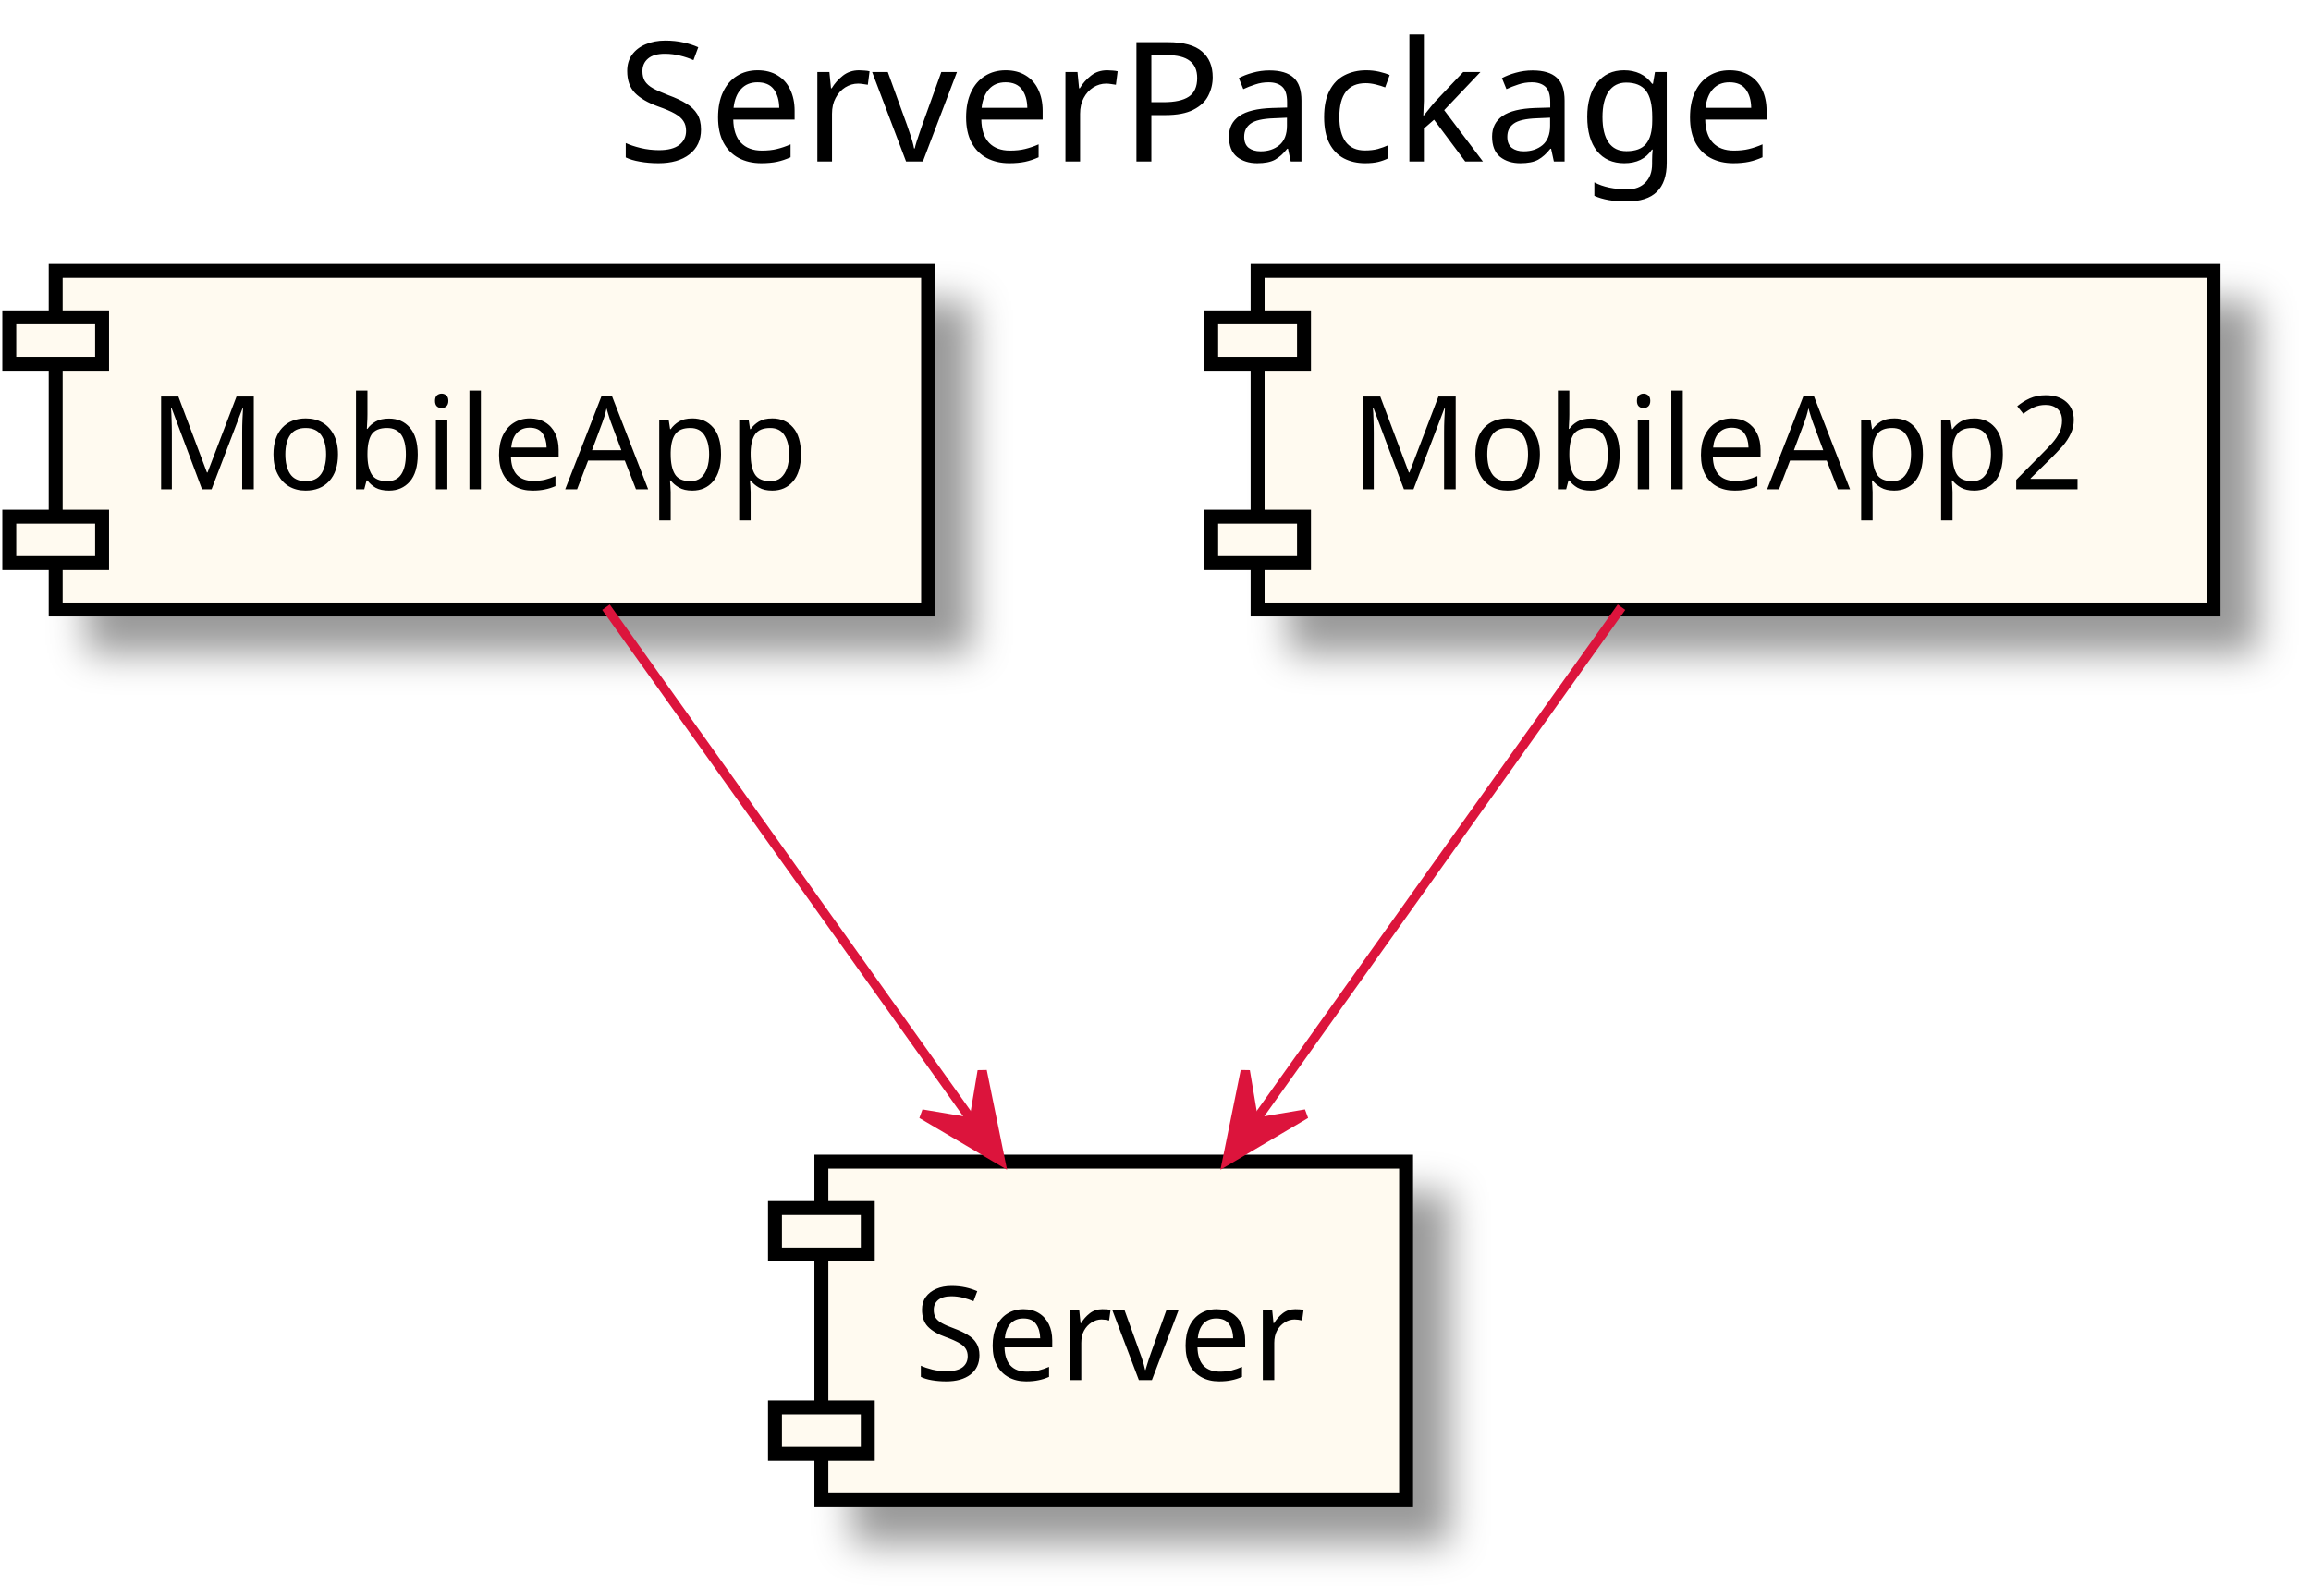
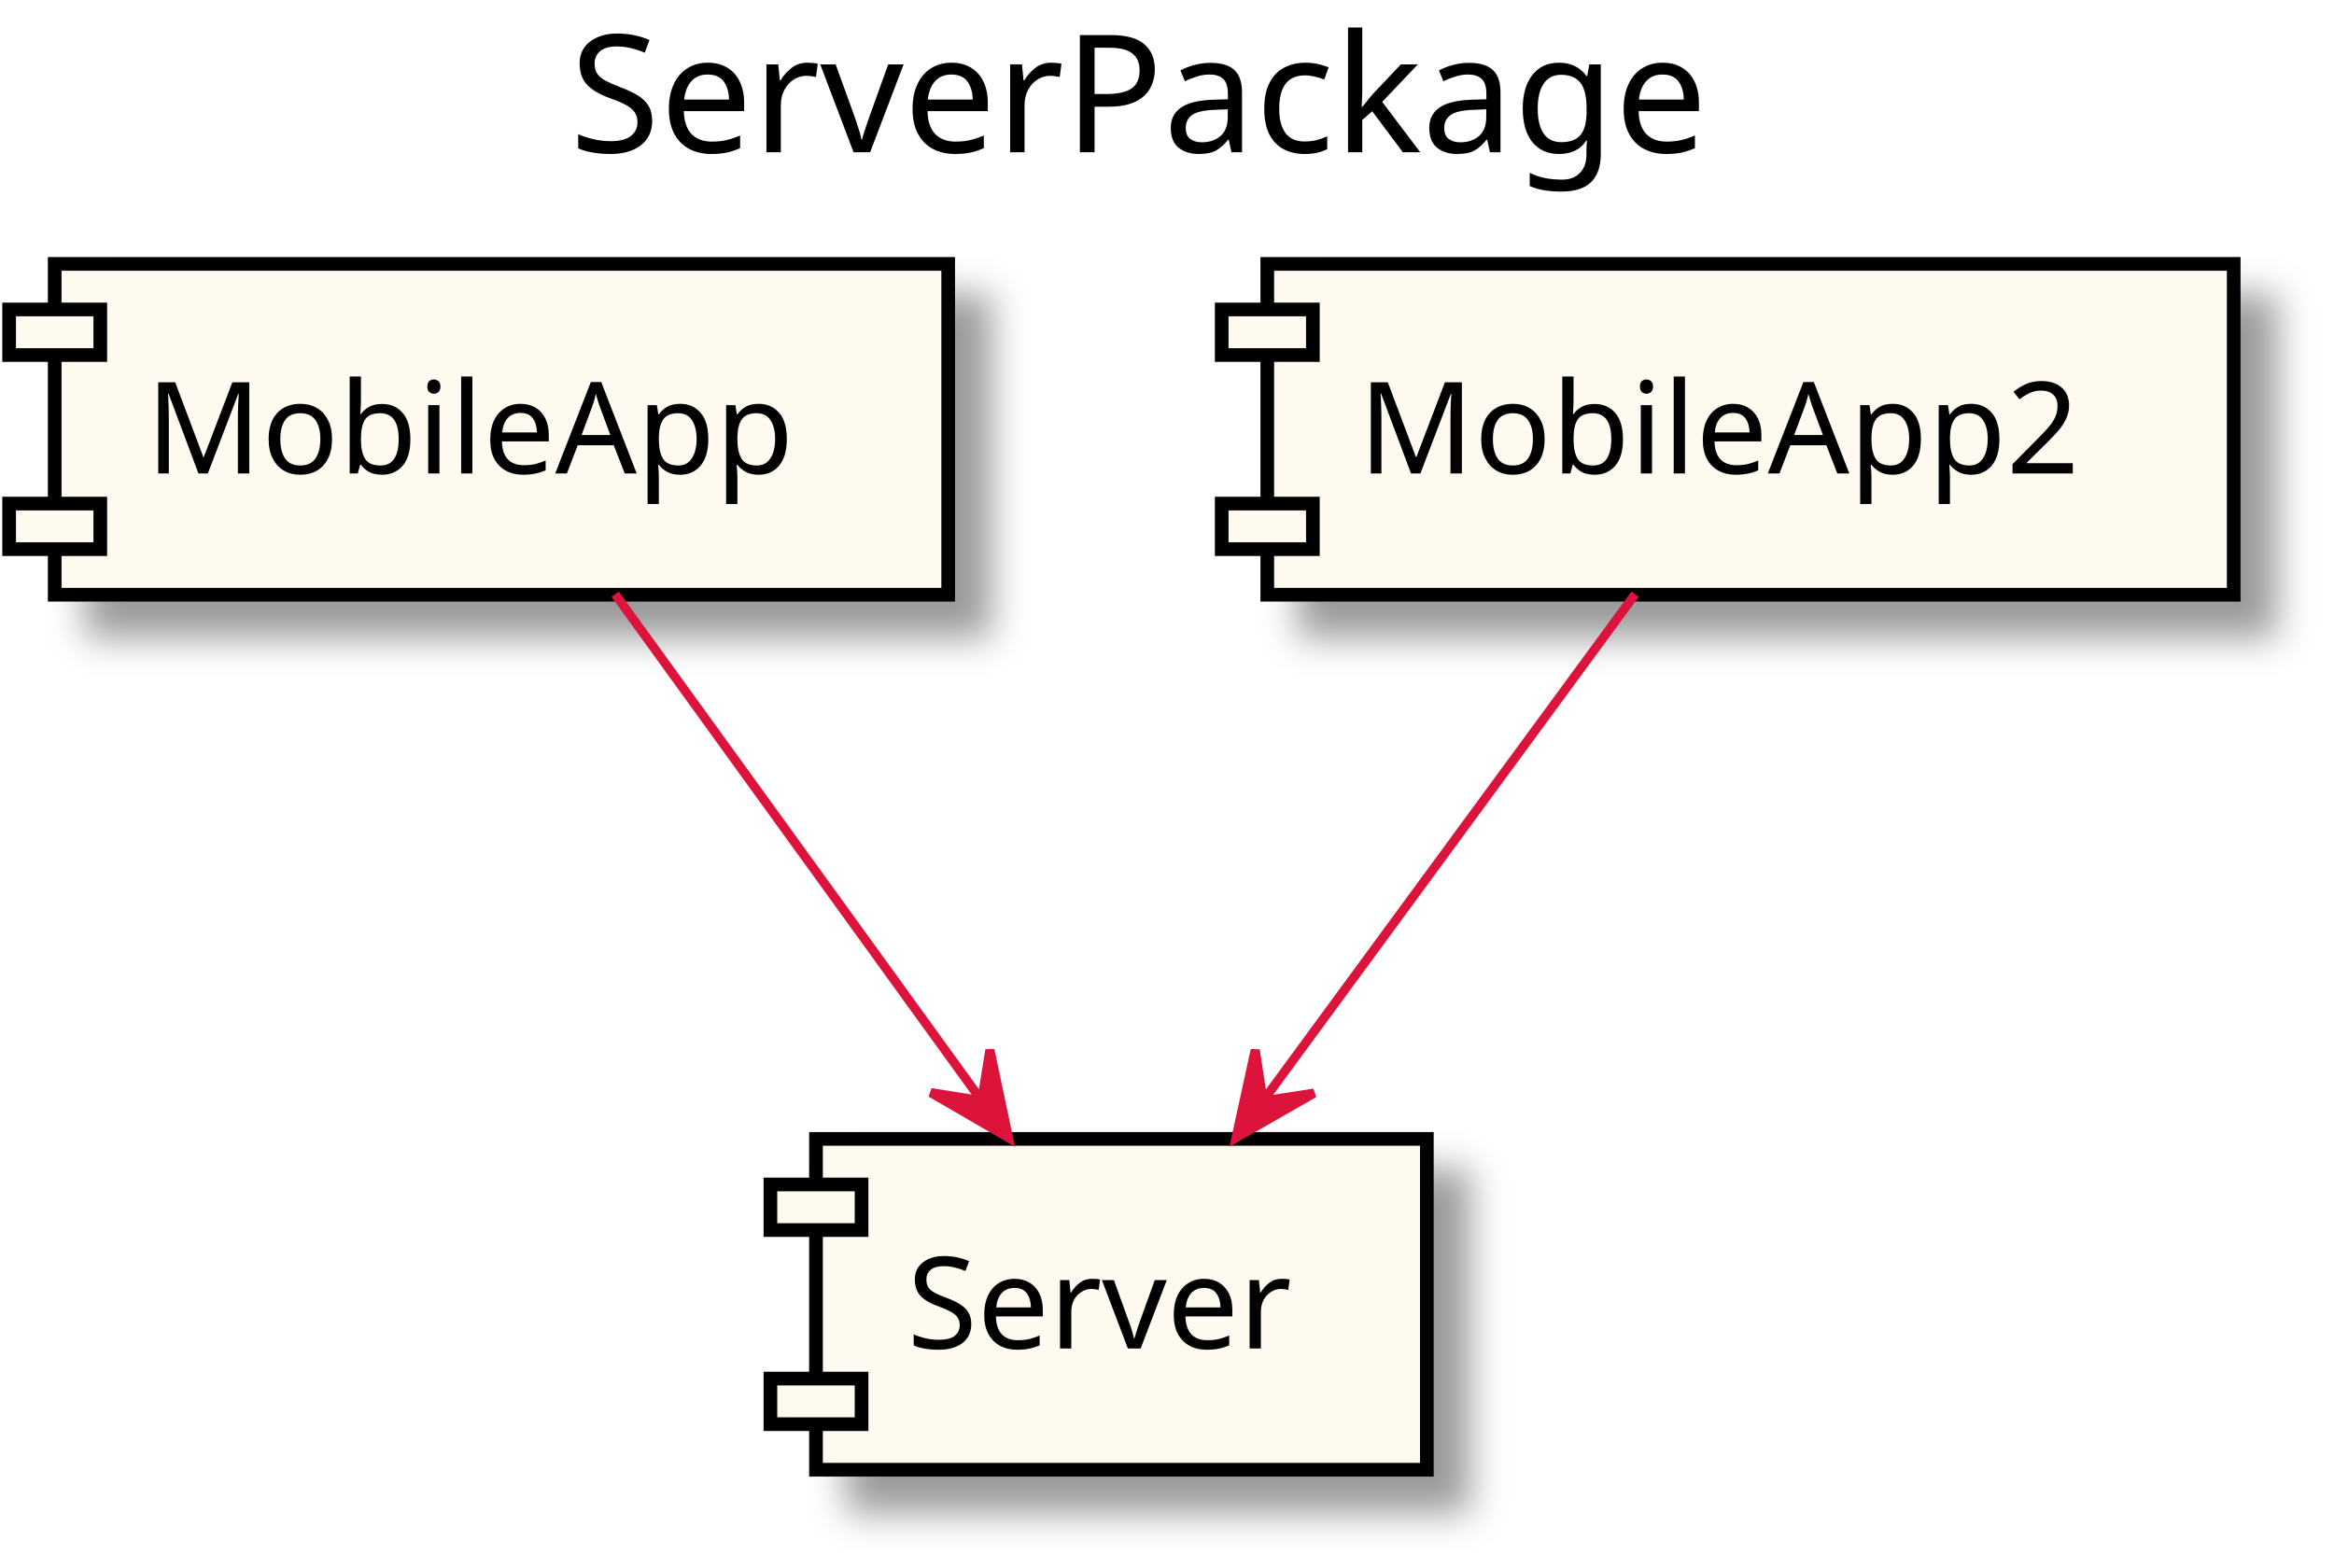
- <svg xmlns="http://www.w3.org/2000/svg" contentScriptType="application/ecmascript" contentStyleType="text/css" height="172px" preserveAspectRatio="none" style="width:249px;height:172px;" version="1.1" viewBox="0 0 249 172" width="249px" zoomAndPan="magnify">
+ <svg xmlns="http://www.w3.org/2000/svg" contentScriptType="application/ecmascript" contentStyleType="text/css" height="172px" preserveAspectRatio="none" style="width:256px;height:172px;" version="1.1" viewBox="0 0 256 172" width="256px" zoomAndPan="magnify">
  <defs>
-     <filter height="300%" id="fq0hjxf8u4d1e" width="300%" x="-1" y="-1">
+     <filter height="300%" id="fyynbsgpz9vg8" width="300%" x="-1" y="-1">
      <feGaussianBlur result="blurOut" stdDeviation="2.0" />
      <feColorMatrix in="blurOut" result="blurOut2" type="matrix" values="0 0 0 0 0 0 0 0 0 0 0 0 0 0 0 0 0 0 .4 0" />
      <feOffset dx="4.0" dy="4.0" in="blurOut2" result="blurOut3" />
      <feBlend in="SourceGraphic" in2="blurOut3" mode="normal" />
    </filter>
  </defs>
  <g>
-     <text fill="#000000" font-family="sans-serif" font-size="18" lengthAdjust="spacingAndGlyphs" textLength="124" x="66.5" y="17.402">ServerPackage</text>
-     <rect fill="#FFFAF0" filter="url(#fq0hjxf8u4d1e)" height="36.488" style="stroke: #000000; stroke-width: 1.5;" width="94" x="6" y="29.199" />
-     <rect fill="#FFFAF0" height="5" style="stroke: #000000; stroke-width: 1.5;" width="10" x="1" y="34.199" />
-     <rect fill="#FFFAF0" height="5" style="stroke: #000000; stroke-width: 1.5;" width="10" x="1" y="55.688" />
-     <text fill="#000000" font-family="sans-serif" font-size="14" lengthAdjust="spacingAndGlyphs" textLength="74" x="16" y="52.734">MobileApp</text>
-     <rect fill="#FFFAF0" filter="url(#fq0hjxf8u4d1e)" height="36.488" style="stroke: #000000; stroke-width: 1.5;" width="63" x="88.5" y="125.199" />
-     <rect fill="#FFFAF0" height="5" style="stroke: #000000; stroke-width: 1.5;" width="10" x="83.5" y="130.199" />
-     <rect fill="#FFFAF0" height="5" style="stroke: #000000; stroke-width: 1.5;" width="10" x="83.5" y="151.688" />
-     <text fill="#000000" font-family="sans-serif" font-size="14" lengthAdjust="spacingAndGlyphs" textLength="43" x="98.5" y="148.734">Server</text>
-     <rect fill="#FFFAF0" filter="url(#fq0hjxf8u4d1e)" height="36.488" style="stroke: #000000; stroke-width: 1.5;" width="103" x="135.5" y="29.199" />
-     <rect fill="#FFFAF0" height="5" style="stroke: #000000; stroke-width: 1.5;" width="10" x="130.5" y="34.199" />
-     <rect fill="#FFFAF0" height="5" style="stroke: #000000; stroke-width: 1.5;" width="10" x="130.5" y="55.688" />
-     <text fill="#000000" font-family="sans-serif" font-size="14" lengthAdjust="spacingAndGlyphs" textLength="83" x="145.5" y="52.734">MobileApp2</text>
-     <path d="M65.29,65.439 C76.43,81.079 92.9,104.179 104.85,120.949 " fill="none" id="_0-&gt;_1" style="stroke: #DC143C; stroke-width: 1.0;" />
-     <polygon fill="#DC143C" points="107.79,125.069,105.827,115.418,104.889,120.997,99.311,120.059,107.79,125.069" style="stroke: #DC143C; stroke-width: 1.0;" />
-     <path d="M174.71,65.439 C163.57,81.079 147.1,104.179 135.15,120.949 " fill="none" id="_2-&gt;_1" style="stroke: #DC143C; stroke-width: 1.0;" />
-     <polygon fill="#DC143C" points="132.21,125.069,140.689,120.059,135.111,120.997,134.173,115.418,132.21,125.069" style="stroke: #DC143C; stroke-width: 1.0;" />
+     <text fill="#000000" font-family="sans-serif" font-size="18" lengthAdjust="spacingAndGlyphs" textLength="138" x="62.5" y="16.708">ServerPackage</text>
+     <rect fill="#FFFAF0" filter="url(#fyynbsgpz9vg8)" height="36.297" style="stroke: #000000; stroke-width: 1.5;" width="98" x="6" y="28.953" />
+     <rect fill="#FFFAF0" height="5" style="stroke: #000000; stroke-width: 1.5;" width="10" x="1" y="33.953" />
+     <rect fill="#FFFAF0" height="5" style="stroke: #000000; stroke-width: 1.5;" width="10" x="1" y="55.25" />
+     <text fill="#000000" font-family="sans-serif" font-size="14" lengthAdjust="spacingAndGlyphs" textLength="78" x="16" y="51.948">MobileApp</text>
+     <rect fill="#FFFAF0" filter="url(#fyynbsgpz9vg8)" height="36.297" style="stroke: #000000; stroke-width: 1.5;" width="67" x="89.5" y="124.953" />
+     <rect fill="#FFFAF0" height="5" style="stroke: #000000; stroke-width: 1.5;" width="10" x="84.5" y="129.953" />
+     <rect fill="#FFFAF0" height="5" style="stroke: #000000; stroke-width: 1.5;" width="10" x="84.5" y="151.25" />
+     <text fill="#000000" font-family="sans-serif" font-size="14" lengthAdjust="spacingAndGlyphs" textLength="47" x="99.5" y="147.948">Server</text>
+     <rect fill="#FFFAF0" filter="url(#fyynbsgpz9vg8)" height="36.297" style="stroke: #000000; stroke-width: 1.5;" width="106" x="139" y="28.953" />
+     <rect fill="#FFFAF0" height="5" style="stroke: #000000; stroke-width: 1.5;" width="10" x="134" y="33.953" />
+     <rect fill="#FFFAF0" height="5" style="stroke: #000000; stroke-width: 1.5;" width="10" x="134" y="55.25" />
+     <text fill="#000000" font-family="sans-serif" font-size="14" lengthAdjust="spacingAndGlyphs" textLength="86" x="149" y="51.948">MobileApp2</text>
+     <path d="M67.472,65.194 C78.783,80.83 95.494,103.93 107.627,120.702 " fill="none" id="_0-&gt;_1" style="stroke: #DC143C; stroke-width: 1.0;" />
+     <polygon fill="#DC143C" points="110.607,124.821,108.573,115.185,107.677,120.77,102.091,119.874,110.607,124.821" style="stroke: #DC143C; stroke-width: 1.0;" />
+     <path d="M179.344,65.194 C167.867,80.83 150.911,103.93 138.599,120.702 " fill="none" id="_2-&gt;_1" style="stroke: #DC143C; stroke-width: 1.0;" />
+     <polygon fill="#DC143C" points="135.575,124.821,144.125,119.933,138.533,120.79,137.675,115.199,135.575,124.821" style="stroke: #DC143C; stroke-width: 1.0;" />
  </g>
</svg>
